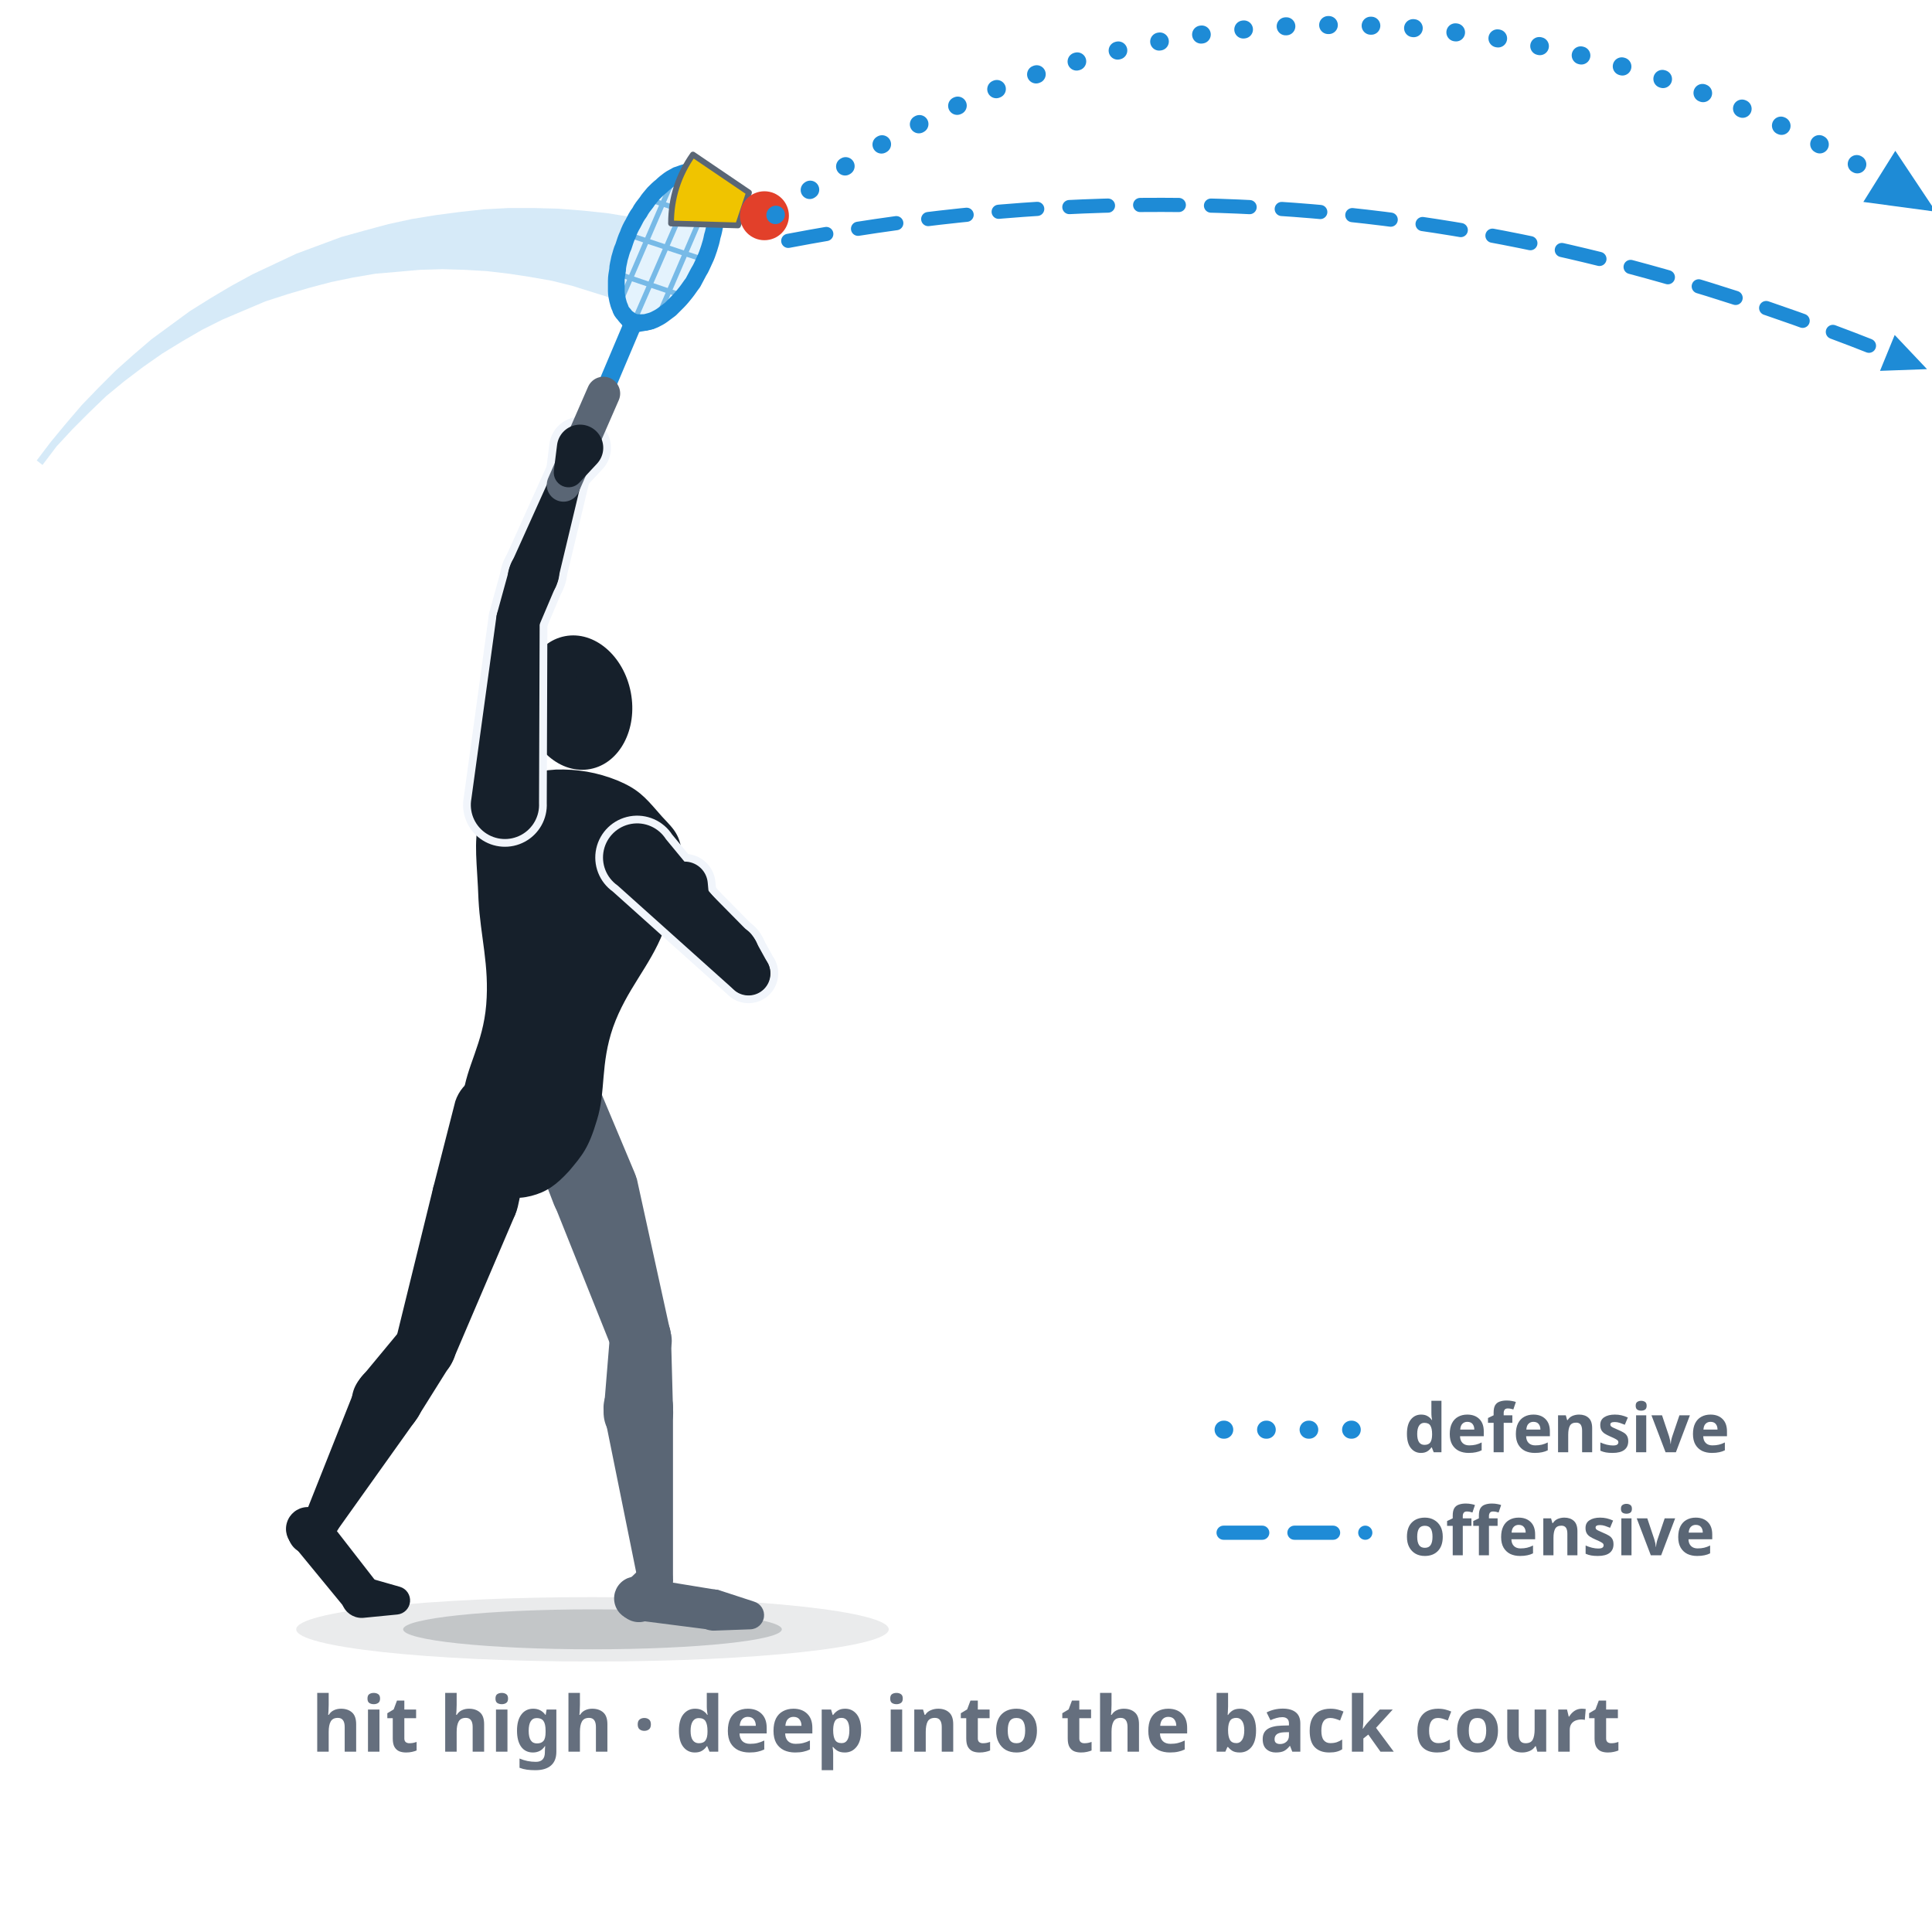
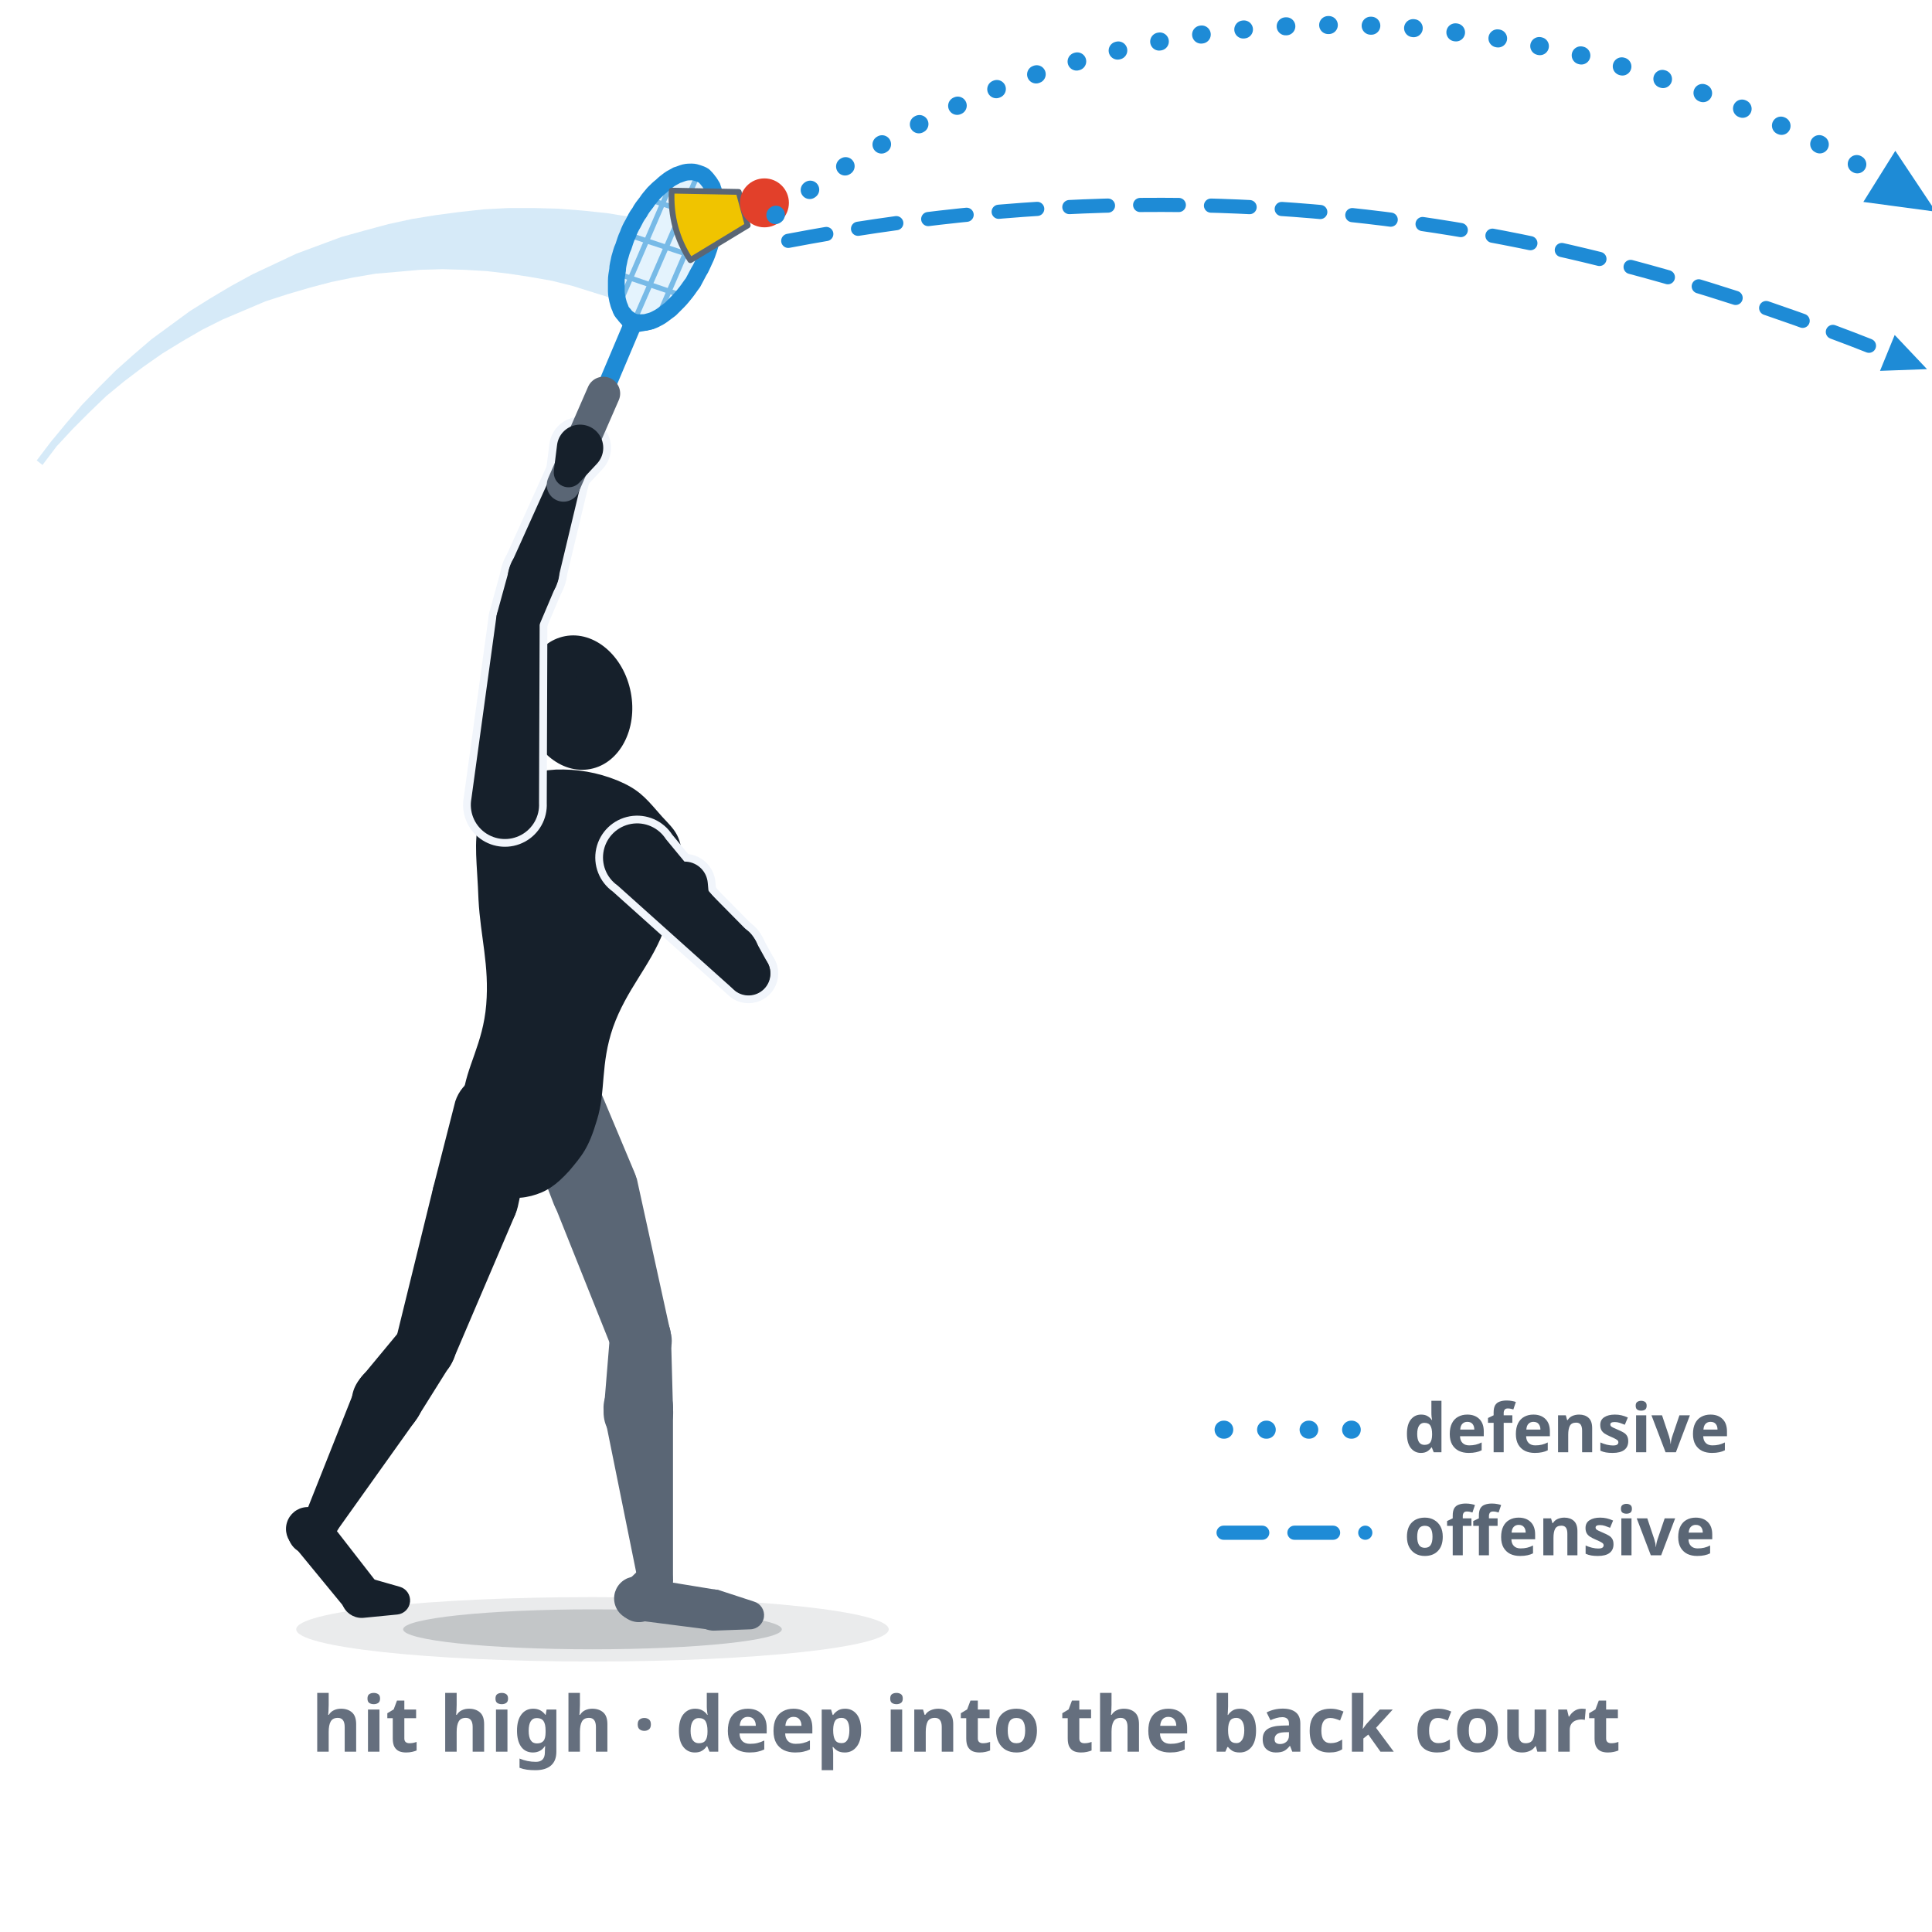
<svg xmlns="http://www.w3.org/2000/svg" viewBox="0 0 300 300" role="img" data-quelle="figuren" aria-label="The overhead clear: turned side-on and fully stretched, the player meets the Speeder at the highest point, slightly in front of the body. Two trajectories leave the picture: the defensive clear high and far, the offensive clear flatter and faster.">
  <style>
    .s-k{fill:var(--tinte,#16202b)}
    .s-f{fill:var(--tinte-2,#5a6675)}
    .s-x{fill:var(--flaeche-2,#f1f5fb);stroke:var(--flaeche-2,#f1f5fb);stroke-width:2.4;stroke-linejoin:round}
    .s-rf{fill:var(--primaer,#38a4f1);opacity:.14}
    .s-rs{fill:none;stroke:var(--primaer-dunkel,#1e8bd6);stroke-width:.8;opacity:.55}
    .s-rr{fill:none;stroke:var(--primaer-dunkel,#1e8bd6);stroke-width:2.6;stroke-linejoin:round}
    .s-rh{fill:none;stroke:var(--primaer-dunkel,#1e8bd6);stroke-width:2.1;stroke-linecap:round;stroke-linejoin:round}
    .s-rsch{fill:none;stroke:var(--primaer-dunkel,#1e8bd6);stroke-width:2.8;stroke-linecap:round}
    .s-rg{fill:none;stroke:var(--tinte-2,#5a6675);stroke-width:5.2;stroke-linecap:round}
    .s-korb{fill:var(--speeder-korb,#f0c400);stroke:var(--tinte-2,#5a6675);stroke-width:.9;stroke-linejoin:round}
    .s-kappe{fill:var(--speeder-kappe,#e2402a)}
    .s-sch{fill:var(--schatten-boden,#16202b2e)}
    .s-schw{fill:var(--schatten-boden,#16202b2e);opacity:.5}
    .s-spur{fill:var(--primaer-dunkel,#1e8bd6);opacity:.18}
    .s-bahn{fill:none;stroke:var(--primaer-dunkel,#1e8bd6);stroke-width:2.8;stroke-dasharray:.1 6.5;stroke-linecap:round}
    .s-bahn2{fill:none;stroke:var(--primaer-dunkel,#1e8bd6);stroke-width:2.2;stroke-dasharray:6 5;stroke-linecap:round}
    .s-mk{fill:var(--primaer-dunkel,#1e8bd6)}
    .s-lab{fill:var(--tinte-2,#5a6675);font:600 10.5px/1 system-ui,sans-serif}
    .st{fill:var(--tinte-3,#656f7e);font:600 12px/1 system-ui,sans-serif;text-anchor:middle}
  </style>
  <defs>
    <marker id="p010" viewBox="0 0 10 10" markerWidth="4.4" markerHeight="4.4" refX="5" refY="5" orient="auto">
      <path d="M1,1.2 L9.4,5 L1,8.8 Z" class="s-mk" />
    </marker>
    <marker id="q010" viewBox="0 0 10 10" markerWidth="3.6" markerHeight="3.6" refX="5" refY="5" orient="auto">
      <path d="M1,1.2 L9.4,5 L1,8.8 Z" class="s-mk" />
    </marker>
  </defs>
  <ellipse class="s-schw" cx="92" cy="253" rx="46" ry="5" />
  <ellipse class="s-sch" cx="92" cy="253" rx="29.4" ry="3.1" />
  <path class="s-spur" d="M5.7,71.5L7.9,68.6L10.3,65.7L12.7,62.9L15.3,60.2L17.9,57.6L20.7,55.1L23.5,52.7L26.5,50.5L29.5,48.3L32.7,46.3L35.9,44.4L39.2,42.6L42.6,41L46,39.4L49.5,38.1L53,36.8L56.6,35.8L60.3,34.8L64,34L67.7,33.4L71.5,32.9L75.2,32.5L79,32.3L82.8,32.3L86.6,32.4L90.5,32.7L94.3,33.1L98,33.7L95.3,46.4L92.1,45.4L88.9,44.4L85.7,43.6L82.3,43L79,42.5L75.6,42.1L72.2,41.9L68.7,41.8L65.2,41.9L61.8,42.2L58.3,42.5L54.8,43.1L51.4,43.8L48,44.7L44.6,45.7L41.2,46.8L37.9,48.2L34.6,49.6L31.4,51.2L28.3,53L25.2,54.9L22.2,57L19.3,59.2L16.5,61.5L13.9,64L11.3,66.6L8.8,69.3L6.6,72.2Z" />
  <g class="s-f">
    <path d="M80.9,173.7L86,187A6.7,6.7 0 1 0 98.5,182L93,168.9A6.5,6.5 0 0 0 80.9,173.7Z" />
    <path d="M86.1,187.1L95.1,209.6A4.7,4.7 0 0 0 104.1,206.8L98.9,183.1A6.7,6.7 0 1 0 86.1,187.1Z" />
    <path d="M94.7,207.5L93.8,218.5A5.4,5.4 0 1 0 104.5,218.8L104.2,207.7A4.7,4.7 0 0 0 94.7,207.5Z" />
    <path d="M93.9,220L99.1,245.7A2.7,2.7 0 0 0 104.5,245.1L104.5,219A5.4,5.4 0 1 0 93.9,220Z" />
    <path d="M99.8,243.2L97,245.9A3.4,3.4 0 1 0 102.3,249.9L104.1,246.4A2.7,2.7 0 0 0 99.8,243.2Z" />
    <path d="M98.9,251.6L110.6,253.1A3.2,3.2 0 0 0 111.5,246.9L99.9,245A3.4,3.4 0 1 0 98.9,251.6Z" />
    <path d="M111,253.2L116.5,253A2.2,2.2 0 0 0 117.1,248.7L111.9,247A3.2,3.2 0 1 0 111,253.2Z" />
  </g>
  <g class="s-k">
    <path d="M95.9,121.2C99,122.5 100.1,123.7 102.1,126C104.1,128.4 105.7,129.1 105.9,132.9C106,136.6 105.1,139.4 103,144.7C100.9,150.1 97.3,153.6 95.2,159.5C93.2,165.3 94.1,169.4 92.7,173.9C91.4,178.3 90.4,179.4 88.4,181.8C86.3,184.1 84.8,185.1 82.5,185.7C80.1,186.3 78.6,186 76.7,184.7C74.8,183.3 73.7,181.9 72.7,179C71.8,176.1 71.3,174.8 71.9,170.2C72.4,165.6 75,162.1 75.5,156C76,149.9 74.6,145.4 74.3,139.7C74.1,134 73.5,130.9 74.4,127.3C75.4,123.8 76.8,123.5 79.2,122C81.5,120.4 83,119.7 86.3,119.5C89.6,119.4 92.7,119.9 95.9,121.2Z" />
    <path d="M70.7,171L67.3,184.3A6.7,6.7 0 1 0 80.4,187.4L83.3,174A6.5,6.5 0 0 0 70.7,171Z" />
    <path d="M67.3,184.3L61.4,208.3A4.7,4.7 0 0 0 70.3,211.3L80,188.6A6.7,6.7 0 1 0 67.3,184.3Z" />
    <path d="M62.3,206.4L56,214A5.4,5.4 0 1 0 64.7,220.3L69.9,212A4.7,4.7 0 0 0 62.3,206.4Z" />
    <path d="M55.2,215.5L47.3,235.4A2.7,2.7 0 0 0 52.1,238L64.5,220.6A5.4,5.4 0 1 0 55.2,215.5Z" />
    <path d="M48.7,233.9L46.8,234.8A3.4,3.4 0 1 0 51,239.7L52.2,237.9A2.7,2.7 0 0 0 48.7,233.9Z" />
    <path d="M45.6,240L53.9,250.1A3.2,3.2 0 0 0 58.8,246.1L50.8,235.8A3.4,3.4 0 1 0 45.6,240Z" />
    <path d="M56.6,251.2L61.7,250.7A2.2,2.2 0 0 0 62.1,246.4L57.2,245A3.2,3.2 0 1 0 56.6,251.2Z" />
  </g>
  <g class="s-k">
    <ellipse cx="89.7" cy="109.1" rx="8.4" ry="10.5" transform="rotate(-10.8 89.7 109.1)" />
    <path d="M85.1,111.1a6.3,6.3 0 1 0 12.6,0a6.3,6.3 0 1 0 -12.6,0Z" />
  </g>
  <g class="s-x">
    <path d="M95.9,137.5L114.2,153.9A3.4,3.4 0 0 0 119,149.2L103.4,130.3A5.3,5.3 0 1 0 95.9,137.5Z" />
    <path d="M119.3,149.7L117.2,145.9A3.9,3.9 0 1 0 111,150.4L113.9,153.6A3.4,3.4 0 0 0 119.3,149.7Z" />
    <path d="M116.6,145.1L109.5,137.9A2.3,2.3 0 0 0 105.8,140.5L110.4,149.6A3.9,3.9 0 1 0 116.6,145.1Z" />
    <path d="M110.1,139.3L109.9,137.1A3.6,3.6 0 1 0 104.9,140.7L106.9,141.6A2.3,2.3 0 0 0 110.1,139.3Z" />
  </g>
  <g class="s-k">
    <path d="M95.9,137.5L114.2,153.9A3.4,3.4 0 0 0 119,149.2L103.4,130.3A5.3,5.3 0 1 0 95.9,137.5Z" />
    <path d="M119.3,149.7L117.2,145.9A3.9,3.9 0 1 0 111,150.4L113.9,153.6A3.4,3.4 0 0 0 119.3,149.7Z" />
    <path d="M116.6,145.1L109.5,137.9A2.3,2.3 0 0 0 105.8,140.5L110.4,149.6A3.9,3.9 0 1 0 116.6,145.1Z" />
  </g>
  <g class="s-k">
    <path d="M110.1,139.3L109.9,137.1A3.6,3.6 0 1 0 104.9,140.7L106.9,141.6A2.3,2.3 0 0 0 110.1,139.3Z" />
  </g>
  <g class="s-x">
    <path d="M83.7,124.7L83.8,96.1A3.4,3.4 0 0 0 77.1,95.6L73.2,124A5.3,5.3 0 1 0 83.7,124.7Z" />
    <path d="M83.6,97.4L86.4,90.8A3.9,3.9 0 1 0 79.1,88.3L77.2,95.2A3.4,3.4 0 0 0 83.6,97.4Z" />
    <path d="M86.6,90.2L90.5,73.9A2.3,2.3 0 0 0 86.2,72.4L79.3,87.7A3.9,3.9 0 1 0 86.6,90.2Z" />
    <path d="M90,74.9L92.7,72A3.6,3.6 0 1 0 86.5,69.1L86,73.1A2.3,2.3 0 0 0 90,74.9Z" />
  </g>
  <g class="s-k">
    <path d="M83.7,124.7L83.8,96.1A3.4,3.4 0 0 0 77.1,95.6L73.2,124A5.3,5.3 0 1 0 83.7,124.7Z" />
    <path d="M83.6,97.4L86.4,90.8A3.9,3.9 0 1 0 79.1,88.3L77.2,95.2A3.4,3.4 0 0 0 83.6,97.4Z" />
    <path d="M86.6,90.2L90.5,73.9A2.3,2.3 0 0 0 86.2,72.4L79.3,87.7A3.9,3.9 0 1 0 86.6,90.2Z" />
  </g>
  <path class="s-rf" d="M108.4,26.9C108.1,26.8 107.8,26.7 107.4,26.7C107.1,26.7 106.7,26.7 106.3,26.8C105.9,26.9 105.5,27.1 105.1,27.2C104.8,27.4 104.3,27.6 103.9,27.9C103.5,28.2 103.1,28.5 102.7,28.9C102.3,29.2 101.9,29.6 101.5,30C101.1,30.5 100.7,30.9 100.4,31.4C100,31.9 99.6,32.4 99.3,33C98.9,33.5 98.6,34.1 98.3,34.7C98,35.2 97.7,35.8 97.5,36.4C97.2,37 97,37.7 96.8,38.3C96.5,38.9 96.4,39.5 96.2,40.1C96.1,40.7 95.9,41.3 95.9,41.9C95.8,42.5 95.7,43 95.7,43.6C95.7,44.1 95.7,44.7 95.7,45.2C95.7,45.7 95.8,46.1 95.9,46.6C96,47 96.1,47.4 96.3,47.8C96.4,48.2 96.6,48.5 96.9,48.8C97.1,49.1 97.3,49.3 97.6,49.5C97.9,49.7 98.1,49.9 98.5,50C98.8,50.1 99.1,50.1 99.5,50.1C99.8,50.1 100.2,50.1 100.5,50C100.9,49.9 101.3,49.8 101.7,49.6C102.1,49.4 102.5,49.2 102.9,48.9C103.3,48.6 103.7,48.3 104.1,48C104.5,47.6 104.9,47.2 105.3,46.8C105.7,46.4 106.1,45.9 106.5,45.4C106.9,44.9 107.2,44.4 107.6,43.9C107.9,43.3 108.2,42.8 108.5,42.2C108.9,41.6 109.1,41 109.4,40.4C109.7,39.8 109.9,39.2 110.1,38.6C110.3,38 110.5,37.3 110.6,36.7C110.8,36.1 110.9,35.5 111,35C111.1,34.4 111.2,33.8 111.2,33.2C111.2,32.7 111.2,32.2 111.2,31.7C111.1,31.2 111.1,30.7 111,30.3C110.9,29.8 110.7,29.4 110.6,29C110.4,28.7 110.2,28.3 110,28.1C109.8,27.8 109.5,27.5 109.3,27.3C109,27.1 108.7,27 108.4,26.9Z" />
  <path class="s-rs" d="M102.4,48.7L110.4,30.1M98.8,49.1L108.1,27.7M96.4,46.7L104.4,28.1M105.6,45.8L96.2,42.6M108.9,40.2L98,36.6M110.6,34.2L101.2,31.1" />
  <path class="s-rh" d="M101.1,50.1L98.1,50.7L96.4,48.5" />
  <path class="s-rsch" d="M93.7,61.1L98.1,50.7" />
  <path class="s-rr" d="M108.4,26.9C108.1,26.8 107.8,26.7 107.4,26.7C107.1,26.7 106.7,26.7 106.3,26.8C105.9,26.9 105.5,27.1 105.1,27.2C104.8,27.4 104.3,27.6 103.9,27.9C103.5,28.2 103.1,28.5 102.7,28.9C102.3,29.2 101.9,29.6 101.5,30C101.1,30.5 100.7,30.9 100.4,31.4C100,31.9 99.6,32.4 99.3,33C98.9,33.5 98.6,34.1 98.3,34.7C98,35.2 97.7,35.8 97.5,36.4C97.2,37 97,37.7 96.8,38.3C96.5,38.9 96.4,39.5 96.2,40.1C96.1,40.7 95.9,41.3 95.9,41.9C95.8,42.5 95.7,43 95.7,43.6C95.7,44.1 95.7,44.7 95.7,45.2C95.7,45.7 95.8,46.1 95.9,46.6C96,47 96.1,47.4 96.3,47.8C96.4,48.2 96.6,48.5 96.9,48.8C97.1,49.1 97.3,49.3 97.6,49.5C97.9,49.7 98.1,49.9 98.5,50C98.8,50.1 99.1,50.1 99.5,50.1C99.8,50.1 100.2,50.1 100.5,50C100.9,49.9 101.3,49.8 101.7,49.6C102.1,49.4 102.5,49.2 102.9,48.9C103.3,48.6 103.7,48.3 104.1,48C104.5,47.6 104.9,47.2 105.3,46.8C105.7,46.4 106.1,45.9 106.5,45.4C106.9,44.9 107.2,44.4 107.6,43.9C107.9,43.3 108.2,42.8 108.5,42.2C108.9,41.6 109.1,41 109.4,40.4C109.7,39.8 109.9,39.2 110.1,38.6C110.3,38 110.5,37.3 110.6,36.7C110.8,36.1 110.9,35.5 111,35C111.1,34.4 111.2,33.8 111.2,33.2C111.2,32.7 111.2,32.2 111.2,31.7C111.1,31.2 111.1,30.7 111,30.3C110.9,29.8 110.7,29.4 110.6,29C110.4,28.7 110.2,28.3 110,28.1C109.8,27.8 109.5,27.5 109.3,27.3C109,27.1 108.7,27 108.4,26.9Z" />
  <path class="s-rg" d="M87.5,75.3L93.7,61.1" />
  <g class="s-k">
    <path d="M90,74.9L92.7,72A3.6,3.6 0 1 0 86.5,69.1L86,73.1A2.3,2.3 0 0 0 90,74.9Z" />
  </g>
-   <path class="s-korb" d="M114.6,35L104.2,34.7Q104.2,28.8 107.6,24L116.3,29.9Z" />
-   <path class="s-kappe" d="M114.9,33.5a3.8,3.8 0 1 0 7.6,0a3.8,3.8 0 1 0 -7.6,0Z" />
+   <path class="s-korb" d="M116.1,35L107.2,40.4Q104,35.5 104.3,29.6L114.7,29.8Z" />
+   <path class="s-kappe" d="M114.9,31.5a3.8,3.8 0 1 0 7.6,0a3.8,3.8 0 1 0 -7.6,0Z" />
  <path class="s-bahn" d="M120.4,33.4 C 178,-10.6 248,0 296,30" marker-end="url(#p010)" />
  <path class="s-bahn2" d="M122.4,37.4 C 196,23.4 252,38 296,56" marker-end="url(#q010)" />
  <path class="s-bahn" d="M190,222 L212,222" />
  <text class="s-lab" x="218" y="225.5">defensive</text>
  <path class="s-bahn2" d="M190,238 L212,238" />
  <text class="s-lab" x="218" y="241.5">offensive</text>
  <text class="st" x="150" y="272">hit high · deep into the back court</text>
</svg>
